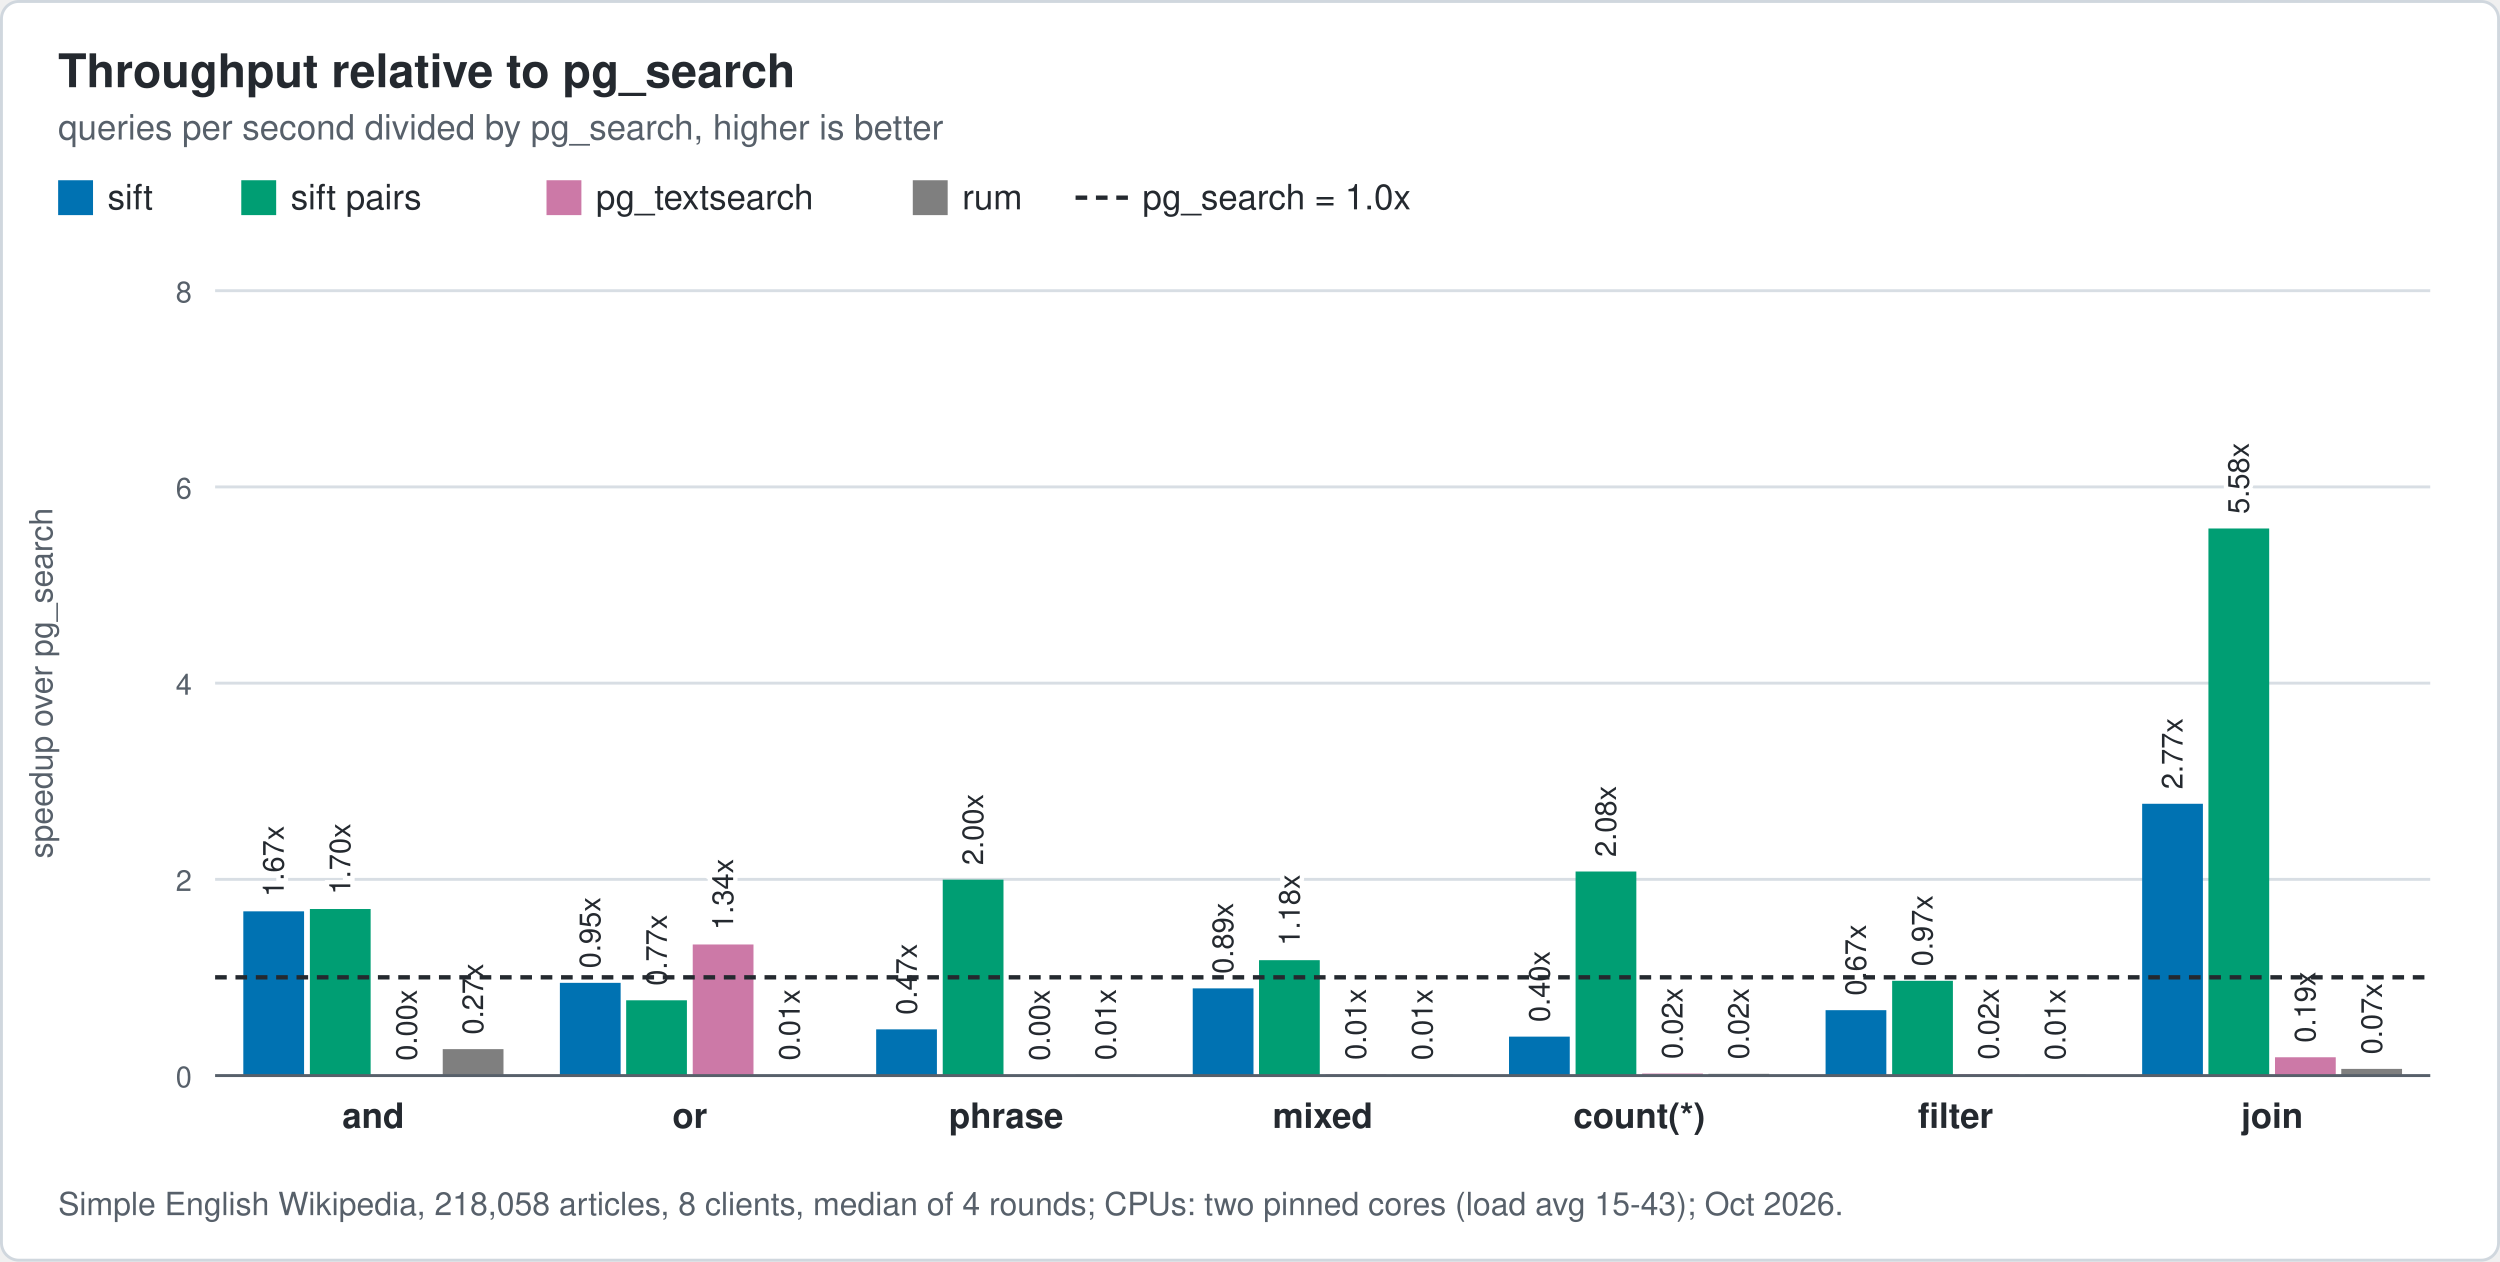
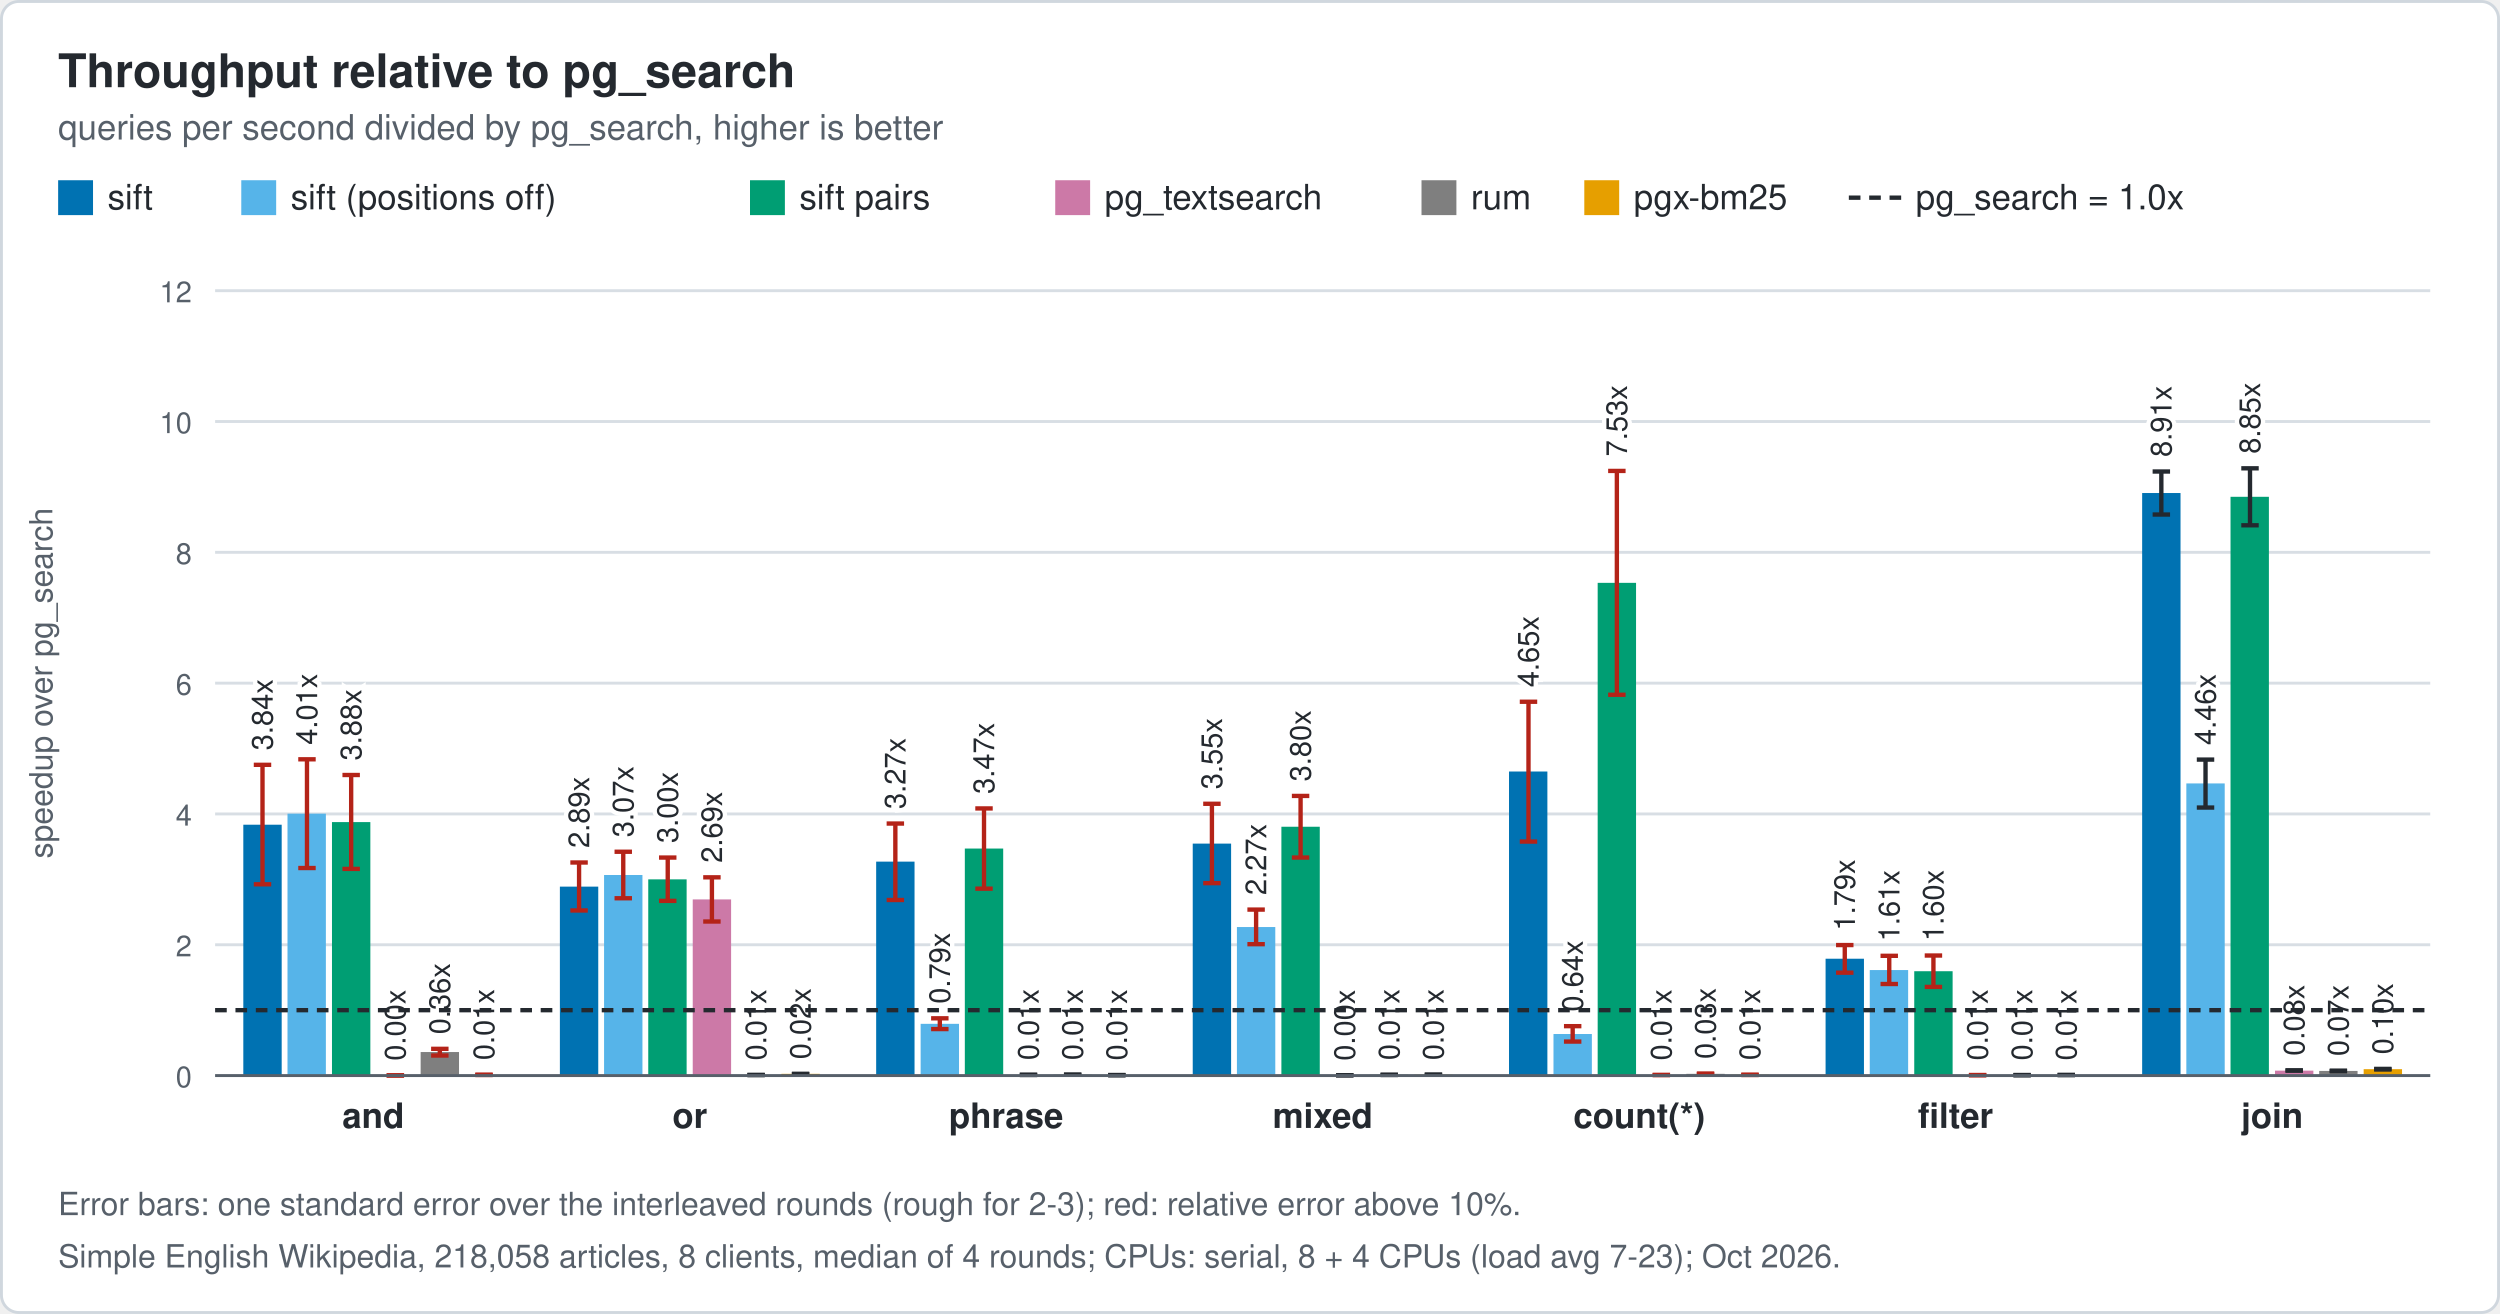
- <svg xmlns="http://www.w3.org/2000/svg" width="860" height="434" viewBox="0 0 860 434" role="img" aria-labelledby="t d" font-family="Helvetica, Arial, sans-serif">
-   <rect x="0.5" y="0.5" width="859" height="433" rx="6" fill="#ffffff" stroke="#d0d7de" />
+ <svg xmlns="http://www.w3.org/2000/svg" width="860" height="452" viewBox="0 0 860 452" role="img" aria-labelledby="t d" font-family="Helvetica, Arial, sans-serif">
+   <rect x="0.5" y="0.5" width="859" height="451" rx="6" fill="#ffffff" stroke="#d0d7de" />
  <text x="20" y="30" font-size="16" text-anchor="start" fill="#24292f" font-weight="bold">Throughput relative to pg_search</text>
  <text x="20" y="48" font-size="12" text-anchor="start" fill="#57606a">queries per second divided by pg_search, higher is better</text>
  <rect x="20" y="62" width="12" height="12" fill="#0072B2" />
  <text x="37" y="72" font-size="12" text-anchor="start" fill="#24292f">sift</text>
-   <rect x="83" y="62" width="12" height="12" fill="#009E73" />
-   <text x="100" y="72" font-size="12" text-anchor="start" fill="#24292f">sift pairs</text>
-   <rect x="188" y="62" width="12" height="12" fill="#CC79A7" />
-   <text x="205" y="72" font-size="12" text-anchor="start" fill="#24292f">pg_textsearch</text>
-   <rect x="314" y="62" width="12" height="12" fill="#7f7f7f" />
-   <text x="331" y="72" font-size="12" text-anchor="start" fill="#24292f">rum</text>
-   <line x1="370" y1="68" x2="388" y2="68" stroke="#24292f" stroke-width="1.5" stroke-dasharray="4 3" />
-   <text x="393" y="72" font-size="12" text-anchor="start" fill="#24292f">pg_search = 1.0x</text>
+   <rect x="83" y="62" width="12" height="12" fill="#56B4E9" />
+   <text x="100" y="72" font-size="12" text-anchor="start" fill="#24292f">sift (positions off)</text>
+   <rect x="258" y="62" width="12" height="12" fill="#009E73" />
+   <text x="275" y="72" font-size="12" text-anchor="start" fill="#24292f">sift pairs</text>
+   <rect x="363" y="62" width="12" height="12" fill="#CC79A7" />
+   <text x="380" y="72" font-size="12" text-anchor="start" fill="#24292f">pg_textsearch</text>
+   <rect x="489" y="62" width="12" height="12" fill="#7f7f7f" />
+   <text x="506" y="72" font-size="12" text-anchor="start" fill="#24292f">rum</text>
+   <rect x="545" y="62" width="12" height="12" fill="#E69F00" />
+   <text x="562" y="72" font-size="12" text-anchor="start" fill="#24292f">pgx-bm25</text>
+   <line x1="636" y1="68" x2="654" y2="68" stroke="#24292f" stroke-width="1.5" stroke-dasharray="4 3" />
+   <text x="659" y="72" font-size="12" text-anchor="start" fill="#24292f">pg_search = 1.0x</text>
  <line x1="74" y1="370" x2="836" y2="370" stroke="#d8dee4" stroke-width="1" />
  <text x="66" y="374" font-size="10" text-anchor="end" fill="#57606a">0</text>
-   <line x1="74" y1="302.5" x2="836" y2="302.5" stroke="#d8dee4" stroke-width="1" />
-   <text x="66" y="306.5" font-size="10" text-anchor="end" fill="#57606a">2</text>
+   <line x1="74" y1="325" x2="836" y2="325" stroke="#d8dee4" stroke-width="1" />
+   <text x="66" y="329" font-size="10" text-anchor="end" fill="#57606a">2</text>
+   <line x1="74" y1="280" x2="836" y2="280" stroke="#d8dee4" stroke-width="1" />
+   <text x="66" y="284" font-size="10" text-anchor="end" fill="#57606a">4</text>
  <line x1="74" y1="235" x2="836" y2="235" stroke="#d8dee4" stroke-width="1" />
-   <text x="66" y="239" font-size="10" text-anchor="end" fill="#57606a">4</text>
-   <line x1="74" y1="167.5" x2="836" y2="167.5" stroke="#d8dee4" stroke-width="1" />
-   <text x="66" y="171.5" font-size="10" text-anchor="end" fill="#57606a">6</text>
+   <text x="66" y="239" font-size="10" text-anchor="end" fill="#57606a">6</text>
+   <line x1="74" y1="190" x2="836" y2="190" stroke="#d8dee4" stroke-width="1" />
+   <text x="66" y="194" font-size="10" text-anchor="end" fill="#57606a">8</text>
+   <line x1="74" y1="145" x2="836" y2="145" stroke="#d8dee4" stroke-width="1" />
+   <text x="66" y="149" font-size="10" text-anchor="end" fill="#57606a">10</text>
  <line x1="74" y1="100" x2="836" y2="100" stroke="#d8dee4" stroke-width="1" />
-   <text x="66" y="104" font-size="10" text-anchor="end" fill="#57606a">8</text>
+   <text x="66" y="104" font-size="10" text-anchor="end" fill="#57606a">12</text>
  <text transform="translate(18 235) rotate(-90)" font-size="11" text-anchor="middle" fill="#57606a">speedup over pg_search</text>
-   <rect x="83.7" y="313.5" width="20.9" height="56.5" fill="#0072B2" />
-   <text transform="translate(97.6 308.5) rotate(-90)" font-size="10" text-anchor="start" fill="#24292f" stroke="#ffffff" stroke-width="3" paint-order="stroke">1.67x</text>
-   <rect x="106.6" y="312.7" width="20.9" height="57.3" fill="#009E73" />
-   <text transform="translate(120.5 307.7) rotate(-90)" font-size="10" text-anchor="start" fill="#24292f" stroke="#ffffff" stroke-width="3" paint-order="stroke">1.70x</text>
-   <rect x="129.4" y="369.9" width="20.9" height="0.1" fill="#CC79A7" />
-   <text transform="translate(143.4 364.9) rotate(-90)" font-size="10" text-anchor="start" fill="#24292f" stroke="#ffffff" stroke-width="3" paint-order="stroke">0.00x</text>
-   <rect x="152.3" y="360.9" width="20.9" height="9.1" fill="#7f7f7f" />
-   <text transform="translate(166.2 355.9) rotate(-90)" font-size="10" text-anchor="start" fill="#24292f" stroke="#ffffff" stroke-width="3" paint-order="stroke">0.27x</text>
+   <rect x="83.7" y="283.7" width="13.2" height="86.3" fill="#0072B2" />
+   <line x1="90.3" y1="263.1" x2="90.3" y2="304.2" stroke="#b42318" stroke-width="1.5" />
+   <line x1="87.3" y1="263.1" x2="93.3" y2="263.1" stroke="#b42318" stroke-width="1.5" />
+   <line x1="87.3" y1="304.2" x2="93.3" y2="304.2" stroke="#b42318" stroke-width="1.5" />
+   <text transform="translate(93.8 258.1) rotate(-90)" font-size="10" text-anchor="start" fill="#24292f" stroke="#ffffff" stroke-width="3" paint-order="stroke">3.84x</text>
+   <rect x="98.9" y="279.9" width="13.2" height="90.1" fill="#56B4E9" />
+   <line x1="105.6" y1="261.2" x2="105.6" y2="298.6" stroke="#b42318" stroke-width="1.5" />
+   <line x1="102.6" y1="261.2" x2="108.6" y2="261.2" stroke="#b42318" stroke-width="1.5" />
+   <line x1="102.6" y1="298.6" x2="108.6" y2="298.6" stroke="#b42318" stroke-width="1.5" />
+   <text transform="translate(109.1 256.2) rotate(-90)" font-size="10" text-anchor="start" fill="#24292f" stroke="#ffffff" stroke-width="3" paint-order="stroke">4.01x</text>
+   <rect x="114.2" y="282.8" width="13.2" height="87.2" fill="#009E73" />
+   <line x1="120.8" y1="266.6" x2="120.8" y2="298.9" stroke="#b42318" stroke-width="1.5" />
+   <line x1="117.8" y1="266.6" x2="123.8" y2="266.6" stroke="#b42318" stroke-width="1.5" />
+   <line x1="117.8" y1="298.9" x2="123.8" y2="298.9" stroke="#b42318" stroke-width="1.5" />
+   <text transform="translate(124.3 261.6) rotate(-90)" font-size="10" text-anchor="start" fill="#24292f" stroke="#ffffff" stroke-width="3" paint-order="stroke">3.88x</text>
+   <rect x="129.4" y="369.9" width="13.2" height="0.1" fill="#CC79A7" />
+   <line x1="136" y1="369.9" x2="136" y2="370" stroke="#b42318" stroke-width="1.5" />
+   <line x1="133" y1="369.9" x2="139" y2="369.9" stroke="#b42318" stroke-width="1.5" />
+   <line x1="133" y1="370" x2="139" y2="370" stroke="#b42318" stroke-width="1.5" />
+   <text transform="translate(139.5 364.9) rotate(-90)" font-size="10" text-anchor="start" fill="#24292f" stroke="#ffffff" stroke-width="3" paint-order="stroke">0.00x</text>
+   <rect x="144.7" y="361.9" width="13.2" height="8.1" fill="#7f7f7f" />
+   <line x1="151.3" y1="360.8" x2="151.3" y2="363.1" stroke="#b42318" stroke-width="1.5" />
+   <line x1="148.3" y1="360.8" x2="154.3" y2="360.8" stroke="#b42318" stroke-width="1.5" />
+   <line x1="148.3" y1="363.1" x2="154.3" y2="363.1" stroke="#b42318" stroke-width="1.5" />
+   <text transform="translate(154.8 355.8) rotate(-90)" font-size="10" text-anchor="start" fill="#24292f" stroke="#ffffff" stroke-width="3" paint-order="stroke">0.36x</text>
+   <rect x="159.9" y="369.8" width="13.2" height="0.2" fill="#E69F00" />
+   <line x1="166.5" y1="369.7" x2="166.5" y2="369.8" stroke="#b42318" stroke-width="1.5" />
+   <line x1="163.5" y1="369.7" x2="169.5" y2="369.7" stroke="#b42318" stroke-width="1.5" />
+   <line x1="163.5" y1="369.8" x2="169.5" y2="369.8" stroke="#b42318" stroke-width="1.5" />
+   <text transform="translate(170 364.7) rotate(-90)" font-size="10" text-anchor="start" fill="#24292f" stroke="#ffffff" stroke-width="3" paint-order="stroke">0.01x</text>
  <text x="128.4" y="388" font-size="12" text-anchor="middle" fill="#24292f" font-weight="bold">and</text>
-   <rect x="192.6" y="338.1" width="20.9" height="31.9" fill="#0072B2" />
-   <text transform="translate(206.5 333.1) rotate(-90)" font-size="10" text-anchor="start" fill="#24292f" stroke="#ffffff" stroke-width="3" paint-order="stroke">0.95x</text>
-   <rect x="215.4" y="344.1" width="20.9" height="25.9" fill="#009E73" />
-   <text transform="translate(229.4 339.1) rotate(-90)" font-size="10" text-anchor="start" fill="#24292f" stroke="#ffffff" stroke-width="3" paint-order="stroke">0.77x</text>
-   <rect x="238.3" y="324.9" width="20.9" height="45.1" fill="#CC79A7" />
-   <text transform="translate(252.2 319.9) rotate(-90)" font-size="10" text-anchor="start" fill="#24292f" stroke="#ffffff" stroke-width="3" paint-order="stroke">1.34x</text>
-   <rect x="261.1" y="369.8" width="20.9" height="0.2" fill="#7f7f7f" />
-   <text transform="translate(275.1 364.8) rotate(-90)" font-size="10" text-anchor="start" fill="#24292f" stroke="#ffffff" stroke-width="3" paint-order="stroke">0.01x</text>
+   <rect x="192.6" y="305" width="13.2" height="65" fill="#0072B2" />
+   <line x1="199.2" y1="296.7" x2="199.2" y2="313.2" stroke="#b42318" stroke-width="1.5" />
+   <line x1="196.2" y1="296.7" x2="202.2" y2="296.7" stroke="#b42318" stroke-width="1.5" />
+   <line x1="196.2" y1="313.2" x2="202.2" y2="313.2" stroke="#b42318" stroke-width="1.5" />
+   <text transform="translate(202.7 291.7) rotate(-90)" font-size="10" text-anchor="start" fill="#24292f" stroke="#ffffff" stroke-width="3" paint-order="stroke">2.89x</text>
+   <rect x="207.8" y="301" width="13.2" height="69" fill="#56B4E9" />
+   <line x1="214.4" y1="293" x2="214.4" y2="309" stroke="#b42318" stroke-width="1.5" />
+   <line x1="211.4" y1="293" x2="217.4" y2="293" stroke="#b42318" stroke-width="1.5" />
+   <line x1="211.4" y1="309" x2="217.4" y2="309" stroke="#b42318" stroke-width="1.5" />
+   <text transform="translate(217.9 288) rotate(-90)" font-size="10" text-anchor="start" fill="#24292f" stroke="#ffffff" stroke-width="3" paint-order="stroke">3.07x</text>
+   <rect x="223" y="302.5" width="13.2" height="67.5" fill="#009E73" />
+   <line x1="229.7" y1="295" x2="229.7" y2="309.9" stroke="#b42318" stroke-width="1.5" />
+   <line x1="226.7" y1="295" x2="232.7" y2="295" stroke="#b42318" stroke-width="1.5" />
+   <line x1="226.7" y1="309.9" x2="232.7" y2="309.9" stroke="#b42318" stroke-width="1.5" />
+   <text transform="translate(233.2 290) rotate(-90)" font-size="10" text-anchor="start" fill="#24292f" stroke="#ffffff" stroke-width="3" paint-order="stroke">3.00x</text>
+   <rect x="238.3" y="309.4" width="13.2" height="60.6" fill="#CC79A7" />
+   <line x1="244.9" y1="301.8" x2="244.9" y2="317" stroke="#b42318" stroke-width="1.5" />
+   <line x1="241.9" y1="301.8" x2="247.9" y2="301.8" stroke="#b42318" stroke-width="1.5" />
+   <line x1="241.9" y1="317" x2="247.9" y2="317" stroke="#b42318" stroke-width="1.5" />
+   <text transform="translate(248.4 296.8) rotate(-90)" font-size="10" text-anchor="start" fill="#24292f" stroke="#ffffff" stroke-width="3" paint-order="stroke">2.69x</text>
+   <rect x="253.5" y="369.8" width="13.2" height="0.2" fill="#7f7f7f" />
+   <line x1="260.1" y1="369.8" x2="260.1" y2="369.8" stroke="#24292f" stroke-width="1.5" />
+   <line x1="257.1" y1="369.8" x2="263.1" y2="369.8" stroke="#24292f" stroke-width="1.5" />
+   <line x1="257.1" y1="369.8" x2="263.1" y2="369.8" stroke="#24292f" stroke-width="1.5" />
+   <text transform="translate(263.6 364.8) rotate(-90)" font-size="10" text-anchor="start" fill="#24292f" stroke="#ffffff" stroke-width="3" paint-order="stroke">0.01x</text>
+   <rect x="268.8" y="369.4" width="13.2" height="0.6" fill="#E69F00" />
+   <line x1="275.4" y1="369.4" x2="275.4" y2="369.5" stroke="#24292f" stroke-width="1.5" />
+   <line x1="272.4" y1="369.4" x2="278.4" y2="369.4" stroke="#24292f" stroke-width="1.5" />
+   <line x1="272.4" y1="369.5" x2="278.4" y2="369.5" stroke="#24292f" stroke-width="1.5" />
+   <text transform="translate(278.9 364.4) rotate(-90)" font-size="10" text-anchor="start" fill="#24292f" stroke="#ffffff" stroke-width="3" paint-order="stroke">0.02x</text>
  <text x="237.3" y="388" font-size="12" text-anchor="middle" fill="#24292f" font-weight="bold">or</text>
-   <rect x="301.4" y="354.1" width="20.9" height="15.9" fill="#0072B2" />
-   <text transform="translate(315.4 349.1) rotate(-90)" font-size="10" text-anchor="start" fill="#24292f" stroke="#ffffff" stroke-width="3" paint-order="stroke">0.47x</text>
-   <rect x="324.3" y="302.6" width="20.9" height="67.4" fill="#009E73" />
-   <text transform="translate(338.2 297.6) rotate(-90)" font-size="10" text-anchor="start" fill="#24292f" stroke="#ffffff" stroke-width="3" paint-order="stroke">2.00x</text>
-   <rect x="347.1" y="369.9" width="20.9" height="0.1" fill="#CC79A7" />
-   <text transform="translate(361.1 364.9) rotate(-90)" font-size="10" text-anchor="start" fill="#24292f" stroke="#ffffff" stroke-width="3" paint-order="stroke">0.00x</text>
-   <rect x="370" y="369.7" width="20.9" height="0.3" fill="#7f7f7f" />
-   <text transform="translate(383.9 364.7) rotate(-90)" font-size="10" text-anchor="start" fill="#24292f" stroke="#ffffff" stroke-width="3" paint-order="stroke">0.01x</text>
+   <rect x="301.4" y="296.4" width="13.2" height="73.6" fill="#0072B2" />
+   <line x1="308" y1="283.3" x2="308" y2="309.6" stroke="#b42318" stroke-width="1.5" />
+   <line x1="305" y1="283.3" x2="311" y2="283.3" stroke="#b42318" stroke-width="1.5" />
+   <line x1="305" y1="309.6" x2="311" y2="309.6" stroke="#b42318" stroke-width="1.5" />
+   <text transform="translate(311.5 278.3) rotate(-90)" font-size="10" text-anchor="start" fill="#24292f" stroke="#ffffff" stroke-width="3" paint-order="stroke">3.27x</text>
+   <rect x="316.7" y="352.2" width="13.2" height="17.8" fill="#56B4E9" />
+   <line x1="323.3" y1="350.3" x2="323.3" y2="354" stroke="#b42318" stroke-width="1.5" />
+   <line x1="320.3" y1="350.3" x2="326.3" y2="350.3" stroke="#b42318" stroke-width="1.5" />
+   <line x1="320.3" y1="354" x2="326.3" y2="354" stroke="#b42318" stroke-width="1.5" />
+   <text transform="translate(326.8 345.3) rotate(-90)" font-size="10" text-anchor="start" fill="#24292f" stroke="#ffffff" stroke-width="3" paint-order="stroke">0.79x</text>
+   <rect x="331.9" y="291.9" width="13.2" height="78.1" fill="#009E73" />
+   <line x1="338.5" y1="278.1" x2="338.5" y2="305.7" stroke="#b42318" stroke-width="1.5" />
+   <line x1="335.5" y1="278.1" x2="341.5" y2="278.1" stroke="#b42318" stroke-width="1.5" />
+   <line x1="335.5" y1="305.7" x2="341.5" y2="305.7" stroke="#b42318" stroke-width="1.5" />
+   <text transform="translate(342 273.1) rotate(-90)" font-size="10" text-anchor="start" fill="#24292f" stroke="#ffffff" stroke-width="3" paint-order="stroke">3.47x</text>
+   <rect x="347.1" y="369.8" width="13.2" height="0.2" fill="#CC79A7" />
+   <line x1="353.8" y1="369.7" x2="353.8" y2="369.8" stroke="#24292f" stroke-width="1.5" />
+   <line x1="350.8" y1="369.7" x2="356.8" y2="369.7" stroke="#24292f" stroke-width="1.5" />
+   <line x1="350.8" y1="369.8" x2="356.8" y2="369.8" stroke="#24292f" stroke-width="1.5" />
+   <text transform="translate(357.3 364.7) rotate(-90)" font-size="10" text-anchor="start" fill="#24292f" stroke="#ffffff" stroke-width="3" paint-order="stroke">0.01x</text>
+   <rect x="362.4" y="369.7" width="13.2" height="0.3" fill="#7f7f7f" />
+   <line x1="369" y1="369.7" x2="369" y2="369.7" stroke="#24292f" stroke-width="1.5" />
+   <line x1="366" y1="369.7" x2="372" y2="369.7" stroke="#24292f" stroke-width="1.5" />
+   <line x1="366" y1="369.7" x2="372" y2="369.7" stroke="#24292f" stroke-width="1.5" />
+   <text transform="translate(372.5 364.7) rotate(-90)" font-size="10" text-anchor="start" fill="#24292f" stroke="#ffffff" stroke-width="3" paint-order="stroke">0.01x</text>
+   <rect x="377.6" y="369.8" width="13.2" height="0.2" fill="#E69F00" />
+   <line x1="384.2" y1="369.8" x2="384.2" y2="369.9" stroke="#24292f" stroke-width="1.5" />
+   <line x1="381.2" y1="369.8" x2="387.2" y2="369.8" stroke="#24292f" stroke-width="1.5" />
+   <line x1="381.2" y1="369.9" x2="387.2" y2="369.9" stroke="#24292f" stroke-width="1.5" />
+   <text transform="translate(387.7 364.8) rotate(-90)" font-size="10" text-anchor="start" fill="#24292f" stroke="#ffffff" stroke-width="3" paint-order="stroke">0.01x</text>
  <text x="346.1" y="388" font-size="12" text-anchor="middle" fill="#24292f" font-weight="bold">phrase</text>
-   <rect x="410.3" y="340" width="20.9" height="30" fill="#0072B2" />
-   <text transform="translate(424.2 335) rotate(-90)" font-size="10" text-anchor="start" fill="#24292f" stroke="#ffffff" stroke-width="3" paint-order="stroke">0.89x</text>
-   <rect x="433.1" y="330.3" width="20.9" height="39.7" fill="#009E73" />
-   <text transform="translate(447.1 325.3) rotate(-90)" font-size="10" text-anchor="start" fill="#24292f" stroke="#ffffff" stroke-width="3" paint-order="stroke">1.18x</text>
-   <rect x="456" y="369.6" width="20.9" height="0.4" fill="#CC79A7" />
-   <text transform="translate(469.9 364.6) rotate(-90)" font-size="10" text-anchor="start" fill="#24292f" stroke="#ffffff" stroke-width="3" paint-order="stroke">0.01x</text>
-   <rect x="478.9" y="369.7" width="20.9" height="0.3" fill="#7f7f7f" />
-   <text transform="translate(492.8 364.7) rotate(-90)" font-size="10" text-anchor="start" fill="#24292f" stroke="#ffffff" stroke-width="3" paint-order="stroke">0.01x</text>
+   <rect x="410.3" y="290.2" width="13.2" height="79.8" fill="#0072B2" />
+   <line x1="416.9" y1="276.5" x2="416.9" y2="303.8" stroke="#b42318" stroke-width="1.5" />
+   <line x1="413.9" y1="276.5" x2="419.9" y2="276.5" stroke="#b42318" stroke-width="1.5" />
+   <line x1="413.9" y1="303.8" x2="419.9" y2="303.8" stroke="#b42318" stroke-width="1.5" />
+   <text transform="translate(420.4 271.5) rotate(-90)" font-size="10" text-anchor="start" fill="#24292f" stroke="#ffffff" stroke-width="3" paint-order="stroke">3.55x</text>
+   <rect x="425.5" y="318.9" width="13.2" height="51.1" fill="#56B4E9" />
+   <line x1="432.1" y1="312.9" x2="432.1" y2="324.8" stroke="#b42318" stroke-width="1.5" />
+   <line x1="429.1" y1="312.9" x2="435.1" y2="312.9" stroke="#b42318" stroke-width="1.5" />
+   <line x1="429.1" y1="324.8" x2="435.1" y2="324.8" stroke="#b42318" stroke-width="1.5" />
+   <text transform="translate(435.6 307.9) rotate(-90)" font-size="10" text-anchor="start" fill="#24292f" stroke="#ffffff" stroke-width="3" paint-order="stroke">2.27x</text>
+   <rect x="440.8" y="284.4" width="13.2" height="85.6" fill="#009E73" />
+   <line x1="447.4" y1="273.8" x2="447.4" y2="295" stroke="#b42318" stroke-width="1.5" />
+   <line x1="444.4" y1="273.8" x2="450.4" y2="273.8" stroke="#b42318" stroke-width="1.5" />
+   <line x1="444.4" y1="295" x2="450.4" y2="295" stroke="#b42318" stroke-width="1.5" />
+   <text transform="translate(450.9 268.8) rotate(-90)" font-size="10" text-anchor="start" fill="#24292f" stroke="#ffffff" stroke-width="3" paint-order="stroke">3.80x</text>
+   <rect x="456" y="369.9" width="13.2" height="0.1" fill="#CC79A7" />
+   <line x1="462.6" y1="369.9" x2="462.6" y2="369.9" stroke="#24292f" stroke-width="1.5" />
+   <line x1="459.6" y1="369.9" x2="465.6" y2="369.9" stroke="#24292f" stroke-width="1.5" />
+   <line x1="459.6" y1="369.9" x2="465.6" y2="369.9" stroke="#24292f" stroke-width="1.5" />
+   <text transform="translate(466.1 364.9) rotate(-90)" font-size="10" text-anchor="start" fill="#24292f" stroke="#ffffff" stroke-width="3" paint-order="stroke">0.00x</text>
+   <rect x="471.2" y="369.7" width="13.2" height="0.3" fill="#7f7f7f" />
+   <line x1="477.9" y1="369.7" x2="477.9" y2="369.8" stroke="#24292f" stroke-width="1.5" />
+   <line x1="474.9" y1="369.7" x2="480.9" y2="369.7" stroke="#24292f" stroke-width="1.5" />
+   <line x1="474.9" y1="369.8" x2="480.9" y2="369.8" stroke="#24292f" stroke-width="1.5" />
+   <text transform="translate(481.4 364.7) rotate(-90)" font-size="10" text-anchor="start" fill="#24292f" stroke="#ffffff" stroke-width="3" paint-order="stroke">0.01x</text>
+   <rect x="486.5" y="369.7" width="13.2" height="0.3" fill="#E69F00" />
+   <line x1="493.1" y1="369.7" x2="493.1" y2="369.7" stroke="#24292f" stroke-width="1.5" />
+   <line x1="490.1" y1="369.7" x2="496.1" y2="369.7" stroke="#24292f" stroke-width="1.5" />
+   <line x1="490.1" y1="369.7" x2="496.1" y2="369.7" stroke="#24292f" stroke-width="1.5" />
+   <text transform="translate(496.6 364.7) rotate(-90)" font-size="10" text-anchor="start" fill="#24292f" stroke="#ffffff" stroke-width="3" paint-order="stroke">0.01x</text>
  <text x="455" y="388" font-size="12" text-anchor="middle" fill="#24292f" font-weight="bold">mixed</text>
-   <rect x="519.1" y="356.6" width="20.9" height="13.4" fill="#0072B2" />
-   <text transform="translate(533.1 351.6) rotate(-90)" font-size="10" text-anchor="start" fill="#24292f" stroke="#ffffff" stroke-width="3" paint-order="stroke">0.40x</text>
-   <rect x="542" y="299.8" width="20.9" height="70.2" fill="#009E73" />
-   <text transform="translate(555.9 294.8) rotate(-90)" font-size="10" text-anchor="start" fill="#24292f" stroke="#ffffff" stroke-width="3" paint-order="stroke">2.08x</text>
-   <rect x="564.9" y="369.3" width="20.9" height="0.7" fill="#CC79A7" />
-   <text transform="translate(578.8 364.3) rotate(-90)" font-size="10" text-anchor="start" fill="#24292f" stroke="#ffffff" stroke-width="3" paint-order="stroke">0.02x</text>
-   <rect x="587.7" y="369.4" width="20.9" height="0.6" fill="#7f7f7f" />
-   <text transform="translate(601.6 364.4) rotate(-90)" font-size="10" text-anchor="start" fill="#24292f" stroke="#ffffff" stroke-width="3" paint-order="stroke">0.02x</text>
+   <rect x="519.1" y="265.4" width="13.2" height="104.6" fill="#0072B2" />
+   <line x1="525.8" y1="241.4" x2="525.8" y2="289.5" stroke="#b42318" stroke-width="1.5" />
+   <line x1="522.8" y1="241.4" x2="528.8" y2="241.4" stroke="#b42318" stroke-width="1.5" />
+   <line x1="522.8" y1="289.5" x2="528.8" y2="289.5" stroke="#b42318" stroke-width="1.5" />
+   <text transform="translate(529.3 236.4) rotate(-90)" font-size="10" text-anchor="start" fill="#24292f" stroke="#ffffff" stroke-width="3" paint-order="stroke">4.65x</text>
+   <rect x="534.4" y="355.7" width="13.2" height="14.3" fill="#56B4E9" />
+   <line x1="541" y1="353" x2="541" y2="358.3" stroke="#b42318" stroke-width="1.5" />
+   <line x1="538" y1="353" x2="544" y2="353" stroke="#b42318" stroke-width="1.5" />
+   <line x1="538" y1="358.3" x2="544" y2="358.3" stroke="#b42318" stroke-width="1.5" />
+   <text transform="translate(544.5 348) rotate(-90)" font-size="10" text-anchor="start" fill="#24292f" stroke="#ffffff" stroke-width="3" paint-order="stroke">0.64x</text>
+   <rect x="549.6" y="200.5" width="13.2" height="169.5" fill="#009E73" />
+   <line x1="556.2" y1="162" x2="556.2" y2="239" stroke="#b42318" stroke-width="1.5" />
+   <line x1="553.2" y1="162" x2="559.2" y2="162" stroke="#b42318" stroke-width="1.5" />
+   <line x1="553.2" y1="239" x2="559.2" y2="239" stroke="#b42318" stroke-width="1.5" />
+   <text transform="translate(559.7 157) rotate(-90)" font-size="10" text-anchor="start" fill="#24292f" stroke="#ffffff" stroke-width="3" paint-order="stroke">7.53x</text>
+   <rect x="564.9" y="369.8" width="13.2" height="0.2" fill="#CC79A7" />
+   <line x1="571.5" y1="369.8" x2="571.5" y2="369.8" stroke="#b42318" stroke-width="1.5" />
+   <line x1="568.5" y1="369.8" x2="574.5" y2="369.8" stroke="#b42318" stroke-width="1.5" />
+   <line x1="568.5" y1="369.8" x2="574.5" y2="369.8" stroke="#b42318" stroke-width="1.5" />
+   <text transform="translate(575 364.8) rotate(-90)" font-size="10" text-anchor="start" fill="#24292f" stroke="#ffffff" stroke-width="3" paint-order="stroke">0.01x</text>
+   <rect x="580.1" y="369.4" width="13.2" height="0.6" fill="#7f7f7f" />
+   <line x1="586.7" y1="369.3" x2="586.7" y2="369.5" stroke="#b42318" stroke-width="1.5" />
+   <line x1="583.7" y1="369.3" x2="589.7" y2="369.3" stroke="#b42318" stroke-width="1.5" />
+   <line x1="583.7" y1="369.5" x2="589.7" y2="369.5" stroke="#b42318" stroke-width="1.5" />
+   <text transform="translate(590.2 364.3) rotate(-90)" font-size="10" text-anchor="start" fill="#24292f" stroke="#ffffff" stroke-width="3" paint-order="stroke">0.03x</text>
+   <rect x="595.3" y="369.7" width="13.2" height="0.3" fill="#E69F00" />
+   <line x1="602" y1="369.7" x2="602" y2="369.8" stroke="#b42318" stroke-width="1.5" />
+   <line x1="599" y1="369.7" x2="605" y2="369.7" stroke="#b42318" stroke-width="1.5" />
+   <line x1="599" y1="369.8" x2="605" y2="369.8" stroke="#b42318" stroke-width="1.5" />
+   <text transform="translate(605.5 364.7) rotate(-90)" font-size="10" text-anchor="start" fill="#24292f" stroke="#ffffff" stroke-width="3" paint-order="stroke">0.01x</text>
  <text x="563.9" y="388" font-size="12" text-anchor="middle" fill="#24292f" font-weight="bold">count(*)</text>
-   <rect x="628" y="347.5" width="20.9" height="22.5" fill="#0072B2" />
-   <text transform="translate(641.9 342.5) rotate(-90)" font-size="10" text-anchor="start" fill="#24292f" stroke="#ffffff" stroke-width="3" paint-order="stroke">0.67x</text>
-   <rect x="650.9" y="337.4" width="20.9" height="32.6" fill="#009E73" />
-   <text transform="translate(664.8 332.4) rotate(-90)" font-size="10" text-anchor="start" fill="#24292f" stroke="#ffffff" stroke-width="3" paint-order="stroke">0.97x</text>
-   <rect x="673.7" y="369.5" width="20.9" height="0.5" fill="#CC79A7" />
-   <text transform="translate(687.6 364.5) rotate(-90)" font-size="10" text-anchor="start" fill="#24292f" stroke="#ffffff" stroke-width="3" paint-order="stroke">0.02x</text>
-   <rect x="696.6" y="369.7" width="20.9" height="0.3" fill="#7f7f7f" />
-   <text transform="translate(710.5 364.7) rotate(-90)" font-size="10" text-anchor="start" fill="#24292f" stroke="#ffffff" stroke-width="3" paint-order="stroke">0.01x</text>
+   <rect x="628" y="329.8" width="13.2" height="40.2" fill="#0072B2" />
+   <line x1="634.6" y1="325.1" x2="634.6" y2="334.6" stroke="#b42318" stroke-width="1.5" />
+   <line x1="631.6" y1="325.1" x2="637.6" y2="325.1" stroke="#b42318" stroke-width="1.5" />
+   <line x1="631.6" y1="334.6" x2="637.6" y2="334.6" stroke="#b42318" stroke-width="1.5" />
+   <text transform="translate(638.1 320.1) rotate(-90)" font-size="10" text-anchor="start" fill="#24292f" stroke="#ffffff" stroke-width="3" paint-order="stroke">1.79x</text>
+   <rect x="643.2" y="333.7" width="13.2" height="36.3" fill="#56B4E9" />
+   <line x1="649.9" y1="328.8" x2="649.9" y2="338.5" stroke="#b42318" stroke-width="1.5" />
+   <line x1="646.9" y1="328.8" x2="652.9" y2="328.8" stroke="#b42318" stroke-width="1.5" />
+   <line x1="646.9" y1="338.5" x2="652.9" y2="338.5" stroke="#b42318" stroke-width="1.5" />
+   <text transform="translate(653.4 323.8) rotate(-90)" font-size="10" text-anchor="start" fill="#24292f" stroke="#ffffff" stroke-width="3" paint-order="stroke">1.61x</text>
+   <rect x="658.5" y="334.1" width="13.2" height="35.9" fill="#009E73" />
+   <line x1="665.1" y1="328.7" x2="665.1" y2="339.5" stroke="#b42318" stroke-width="1.5" />
+   <line x1="662.1" y1="328.7" x2="668.1" y2="328.7" stroke="#b42318" stroke-width="1.5" />
+   <line x1="662.1" y1="339.5" x2="668.1" y2="339.5" stroke="#b42318" stroke-width="1.5" />
+   <text transform="translate(668.6 323.7) rotate(-90)" font-size="10" text-anchor="start" fill="#24292f" stroke="#ffffff" stroke-width="3" paint-order="stroke">1.60x</text>
+   <rect x="673.7" y="369.9" width="13.2" height="0.1" fill="#CC79A7" />
+   <line x1="680.3" y1="369.8" x2="680.3" y2="369.9" stroke="#b42318" stroke-width="1.5" />
+   <line x1="677.3" y1="369.8" x2="683.3" y2="369.8" stroke="#b42318" stroke-width="1.5" />
+   <line x1="677.3" y1="369.9" x2="683.3" y2="369.9" stroke="#b42318" stroke-width="1.5" />
+   <text transform="translate(683.8 364.8) rotate(-90)" font-size="10" text-anchor="start" fill="#24292f" stroke="#ffffff" stroke-width="3" paint-order="stroke">0.01x</text>
+   <rect x="689" y="369.8" width="13.2" height="0.2" fill="#7f7f7f" />
+   <line x1="695.6" y1="369.8" x2="695.6" y2="369.9" stroke="#24292f" stroke-width="1.5" />
+   <line x1="692.6" y1="369.8" x2="698.6" y2="369.8" stroke="#24292f" stroke-width="1.5" />
+   <line x1="692.6" y1="369.9" x2="698.6" y2="369.9" stroke="#24292f" stroke-width="1.5" />
+   <text transform="translate(699.1 364.8) rotate(-90)" font-size="10" text-anchor="start" fill="#24292f" stroke="#ffffff" stroke-width="3" paint-order="stroke">0.01x</text>
+   <rect x="704.2" y="369.8" width="13.2" height="0.2" fill="#E69F00" />
+   <line x1="710.8" y1="369.8" x2="710.8" y2="369.8" stroke="#24292f" stroke-width="1.5" />
+   <line x1="707.8" y1="369.8" x2="713.8" y2="369.8" stroke="#24292f" stroke-width="1.5" />
+   <line x1="707.8" y1="369.8" x2="713.8" y2="369.8" stroke="#24292f" stroke-width="1.5" />
+   <text transform="translate(714.3 364.8) rotate(-90)" font-size="10" text-anchor="start" fill="#24292f" stroke="#ffffff" stroke-width="3" paint-order="stroke">0.01x</text>
  <text x="672.7" y="388" font-size="12" text-anchor="middle" fill="#24292f" font-weight="bold">filter</text>
-   <rect x="736.9" y="276.5" width="20.9" height="93.5" fill="#0072B2" />
-   <text transform="translate(750.8 271.5) rotate(-90)" font-size="10" text-anchor="start" fill="#24292f" stroke="#ffffff" stroke-width="3" paint-order="stroke">2.77x</text>
-   <rect x="759.7" y="181.8" width="20.9" height="188.2" fill="#009E73" />
-   <text transform="translate(773.6 176.8) rotate(-90)" font-size="10" text-anchor="start" fill="#24292f" stroke="#ffffff" stroke-width="3" paint-order="stroke">5.58x</text>
-   <rect x="782.6" y="363.7" width="20.9" height="6.3" fill="#CC79A7" />
-   <text transform="translate(796.5 358.7) rotate(-90)" font-size="10" text-anchor="start" fill="#24292f" stroke="#ffffff" stroke-width="3" paint-order="stroke">0.19x</text>
-   <rect x="805.4" y="367.7" width="20.9" height="2.3" fill="#7f7f7f" />
-   <text transform="translate(819.4 362.7) rotate(-90)" font-size="10" text-anchor="start" fill="#24292f" stroke="#ffffff" stroke-width="3" paint-order="stroke">0.07x</text>
+   <rect x="736.9" y="169.6" width="13.2" height="200.4" fill="#0072B2" />
+   <line x1="743.5" y1="162.2" x2="743.5" y2="177" stroke="#24292f" stroke-width="1.5" />
+   <line x1="740.5" y1="162.2" x2="746.5" y2="162.2" stroke="#24292f" stroke-width="1.5" />
+   <line x1="740.5" y1="177" x2="746.5" y2="177" stroke="#24292f" stroke-width="1.5" />
+   <text transform="translate(747 157.2) rotate(-90)" font-size="10" text-anchor="start" fill="#24292f" stroke="#ffffff" stroke-width="3" paint-order="stroke">8.91x</text>
+   <rect x="752.1" y="269.5" width="13.2" height="100.5" fill="#56B4E9" />
+   <line x1="758.7" y1="261.3" x2="758.7" y2="277.8" stroke="#24292f" stroke-width="1.5" />
+   <line x1="755.7" y1="261.3" x2="761.7" y2="261.3" stroke="#24292f" stroke-width="1.5" />
+   <line x1="755.7" y1="277.8" x2="761.7" y2="277.8" stroke="#24292f" stroke-width="1.5" />
+   <text transform="translate(762.2 256.3) rotate(-90)" font-size="10" text-anchor="start" fill="#24292f" stroke="#ffffff" stroke-width="3" paint-order="stroke">4.46x</text>
+   <rect x="767.3" y="170.9" width="13.2" height="199.1" fill="#009E73" />
+   <line x1="774" y1="161.1" x2="774" y2="180.7" stroke="#24292f" stroke-width="1.5" />
+   <line x1="771" y1="161.1" x2="777" y2="161.1" stroke="#24292f" stroke-width="1.5" />
+   <line x1="771" y1="180.7" x2="777" y2="180.7" stroke="#24292f" stroke-width="1.5" />
+   <text transform="translate(777.5 156.1) rotate(-90)" font-size="10" text-anchor="start" fill="#24292f" stroke="#ffffff" stroke-width="3" paint-order="stroke">8.85x</text>
+   <rect x="782.6" y="368.3" width="13.2" height="1.7" fill="#CC79A7" />
+   <line x1="789.2" y1="368.2" x2="789.2" y2="368.3" stroke="#24292f" stroke-width="1.5" />
+   <line x1="786.2" y1="368.2" x2="792.2" y2="368.2" stroke="#24292f" stroke-width="1.5" />
+   <line x1="786.2" y1="368.3" x2="792.2" y2="368.3" stroke="#24292f" stroke-width="1.5" />
+   <text transform="translate(792.7 363.2) rotate(-90)" font-size="10" text-anchor="start" fill="#24292f" stroke="#ffffff" stroke-width="3" paint-order="stroke">0.08x</text>
+   <rect x="797.8" y="368.4" width="13.2" height="1.6" fill="#7f7f7f" />
+   <line x1="804.4" y1="368.3" x2="804.4" y2="368.5" stroke="#24292f" stroke-width="1.5" />
+   <line x1="801.4" y1="368.3" x2="807.4" y2="368.3" stroke="#24292f" stroke-width="1.5" />
+   <line x1="801.4" y1="368.5" x2="807.4" y2="368.5" stroke="#24292f" stroke-width="1.5" />
+   <text transform="translate(807.9 363.3) rotate(-90)" font-size="10" text-anchor="start" fill="#24292f" stroke="#ffffff" stroke-width="3" paint-order="stroke">0.07x</text>
+   <rect x="813.1" y="367.8" width="13.2" height="2.2" fill="#E69F00" />
+   <line x1="819.7" y1="367.7" x2="819.7" y2="367.9" stroke="#24292f" stroke-width="1.5" />
+   <line x1="816.7" y1="367.7" x2="822.7" y2="367.7" stroke="#24292f" stroke-width="1.5" />
+   <line x1="816.7" y1="367.9" x2="822.7" y2="367.9" stroke="#24292f" stroke-width="1.5" />
+   <text transform="translate(823.2 362.7) rotate(-90)" font-size="10" text-anchor="start" fill="#24292f" stroke="#ffffff" stroke-width="3" paint-order="stroke">0.10x</text>
  <text x="781.6" y="388" font-size="12" text-anchor="middle" fill="#24292f" font-weight="bold">join</text>
-   <line x1="74" y1="336.2" x2="836" y2="336.2" stroke="#24292f" stroke-width="1.5" stroke-dasharray="4 3" />
+   <line x1="74" y1="347.5" x2="836" y2="347.5" stroke="#24292f" stroke-width="1.5" stroke-dasharray="4 3" />
  <line x1="74" y1="370" x2="836" y2="370" stroke="#57606a" stroke-width="1" />
-   <text x="20" y="418" font-size="11" text-anchor="start" fill="#57606a">Simple English Wikipedia, 218,058 articles, 8 clients, median of 4 rounds; CPUs: two pinned cores (load avg 15-43); Oct 2026.</text>
+   <text x="20" y="418" font-size="11" text-anchor="start" fill="#57606a">Error bars: one standard error over the interleaved rounds (rough for 2-3); red: relative error above 10%.</text>
+   <text x="20" y="436" font-size="11" text-anchor="start" fill="#57606a">Simple English Wikipedia, 218,058 articles, 8 clients, median of 4 rounds; CPUs: serial, 8 + 4 CPUs (load avg 7-23); Oct 2026.</text>
</svg>
